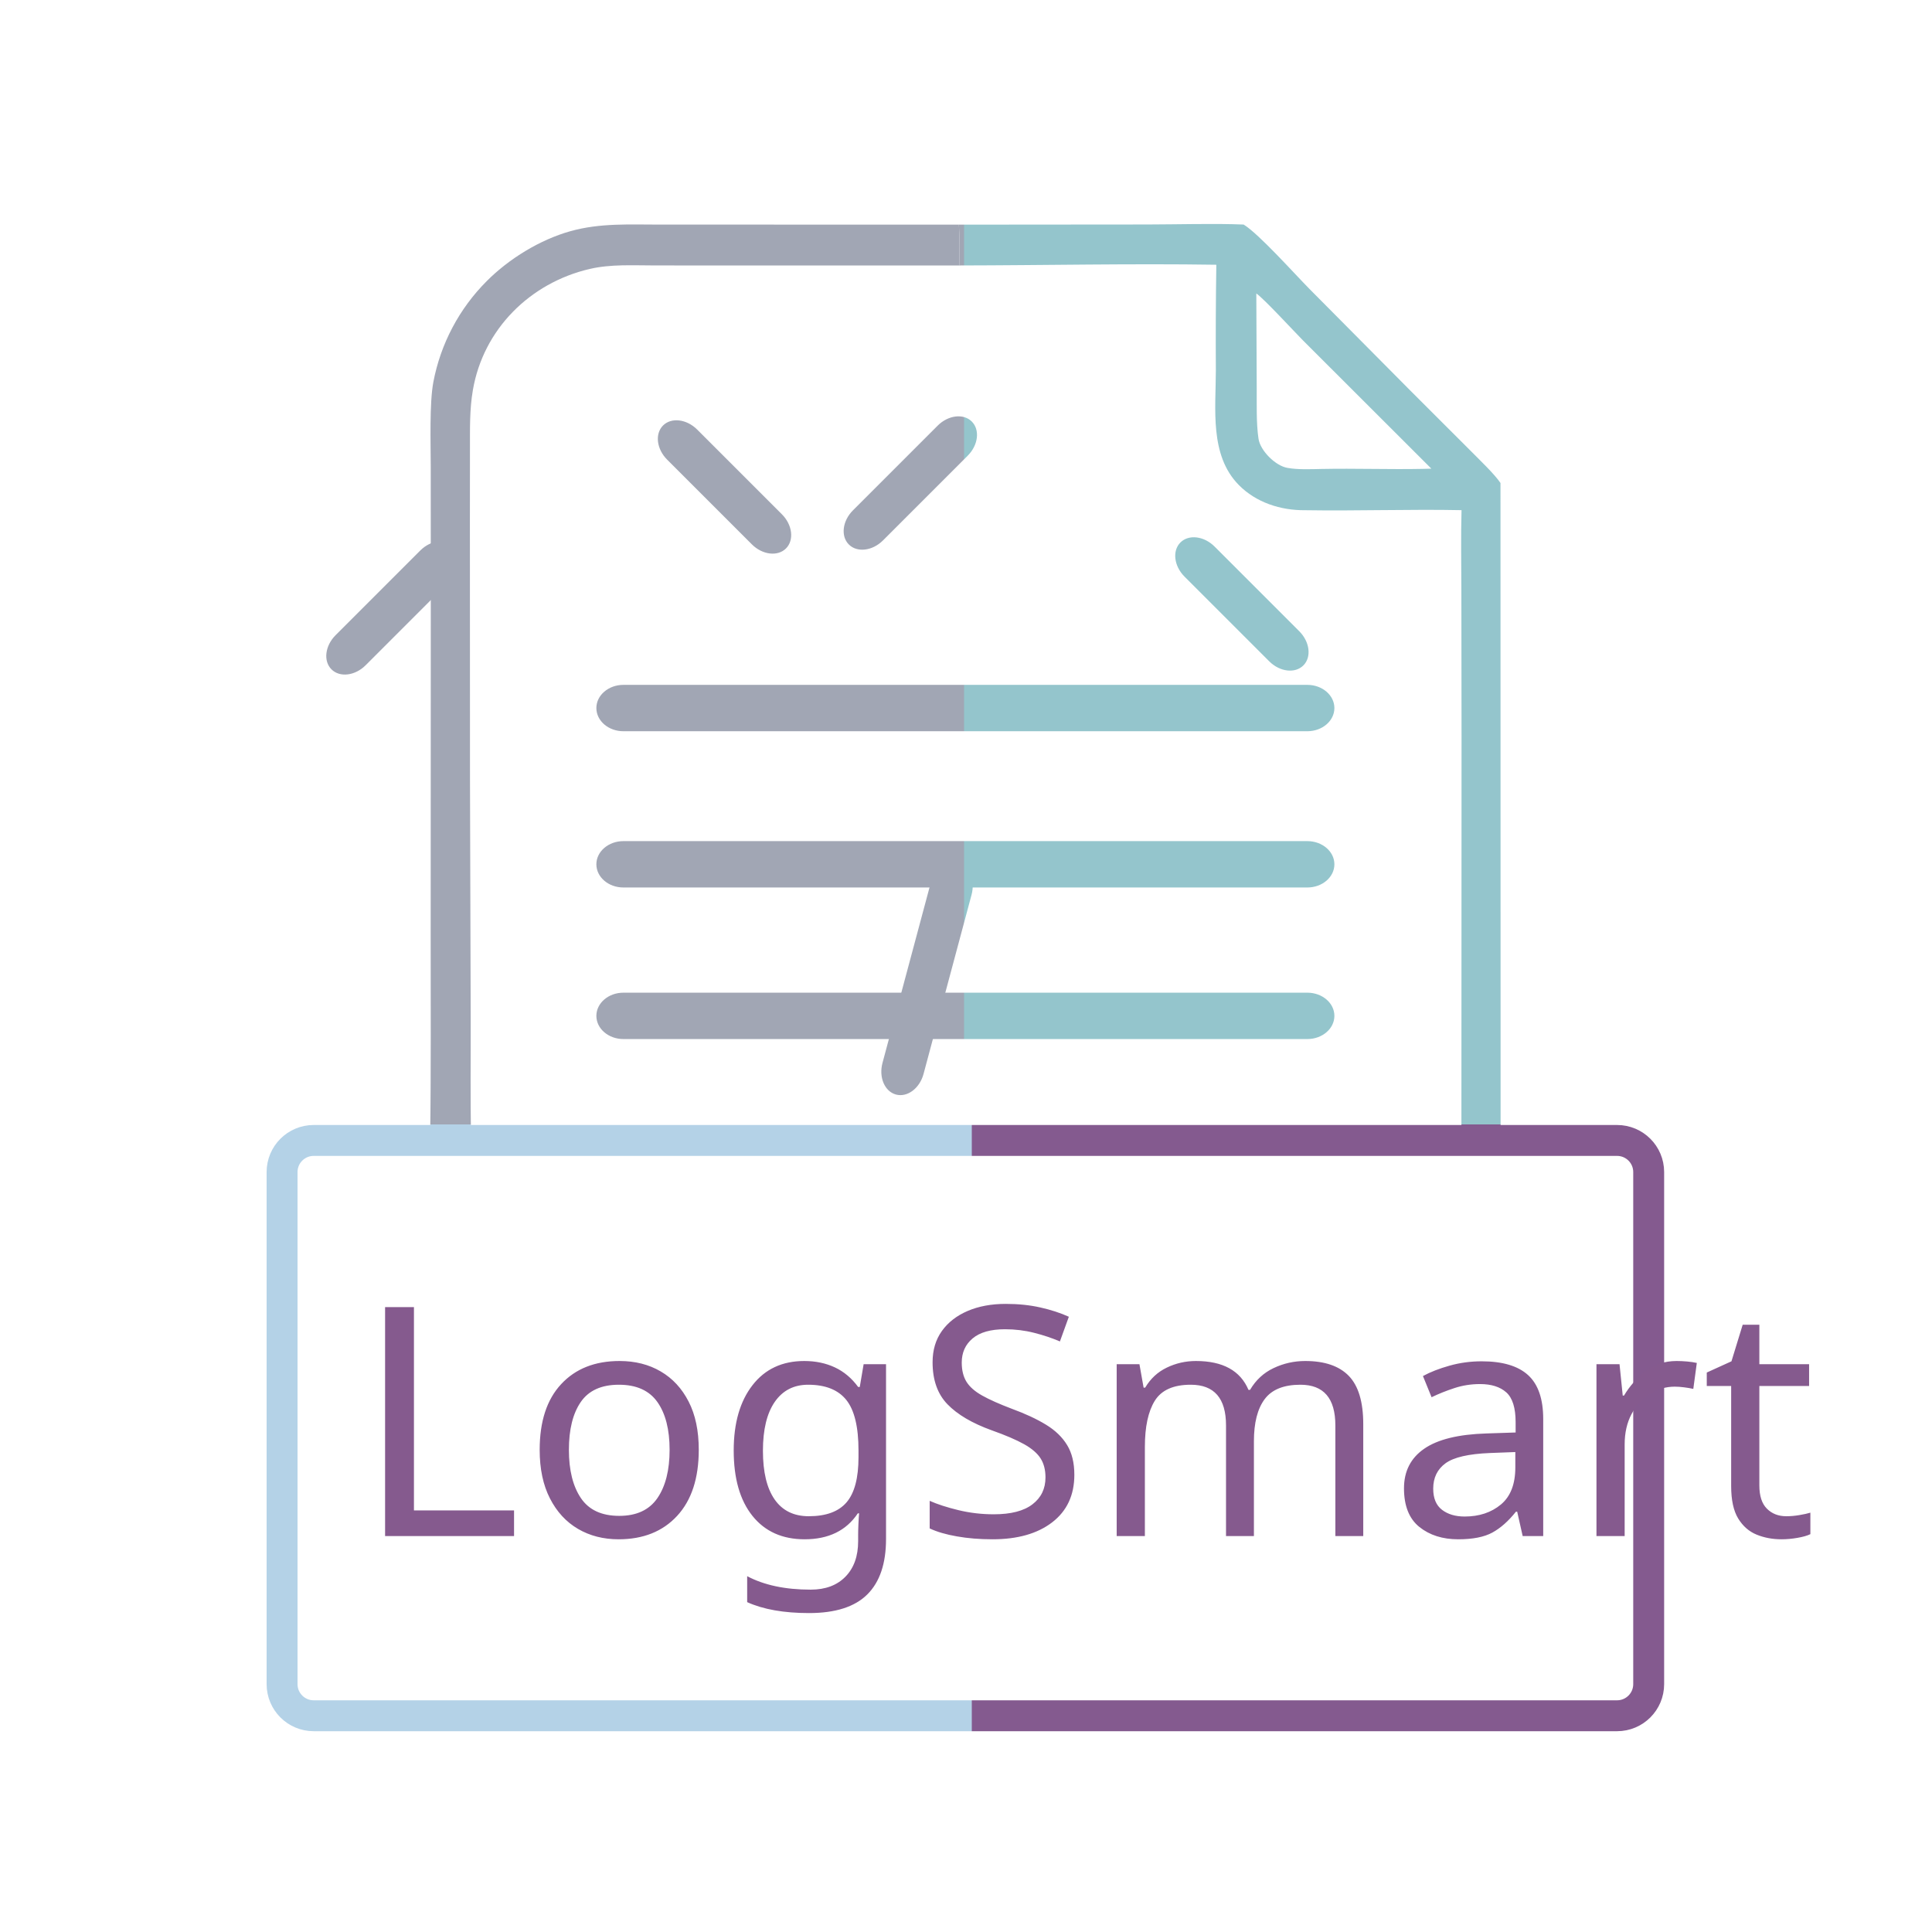
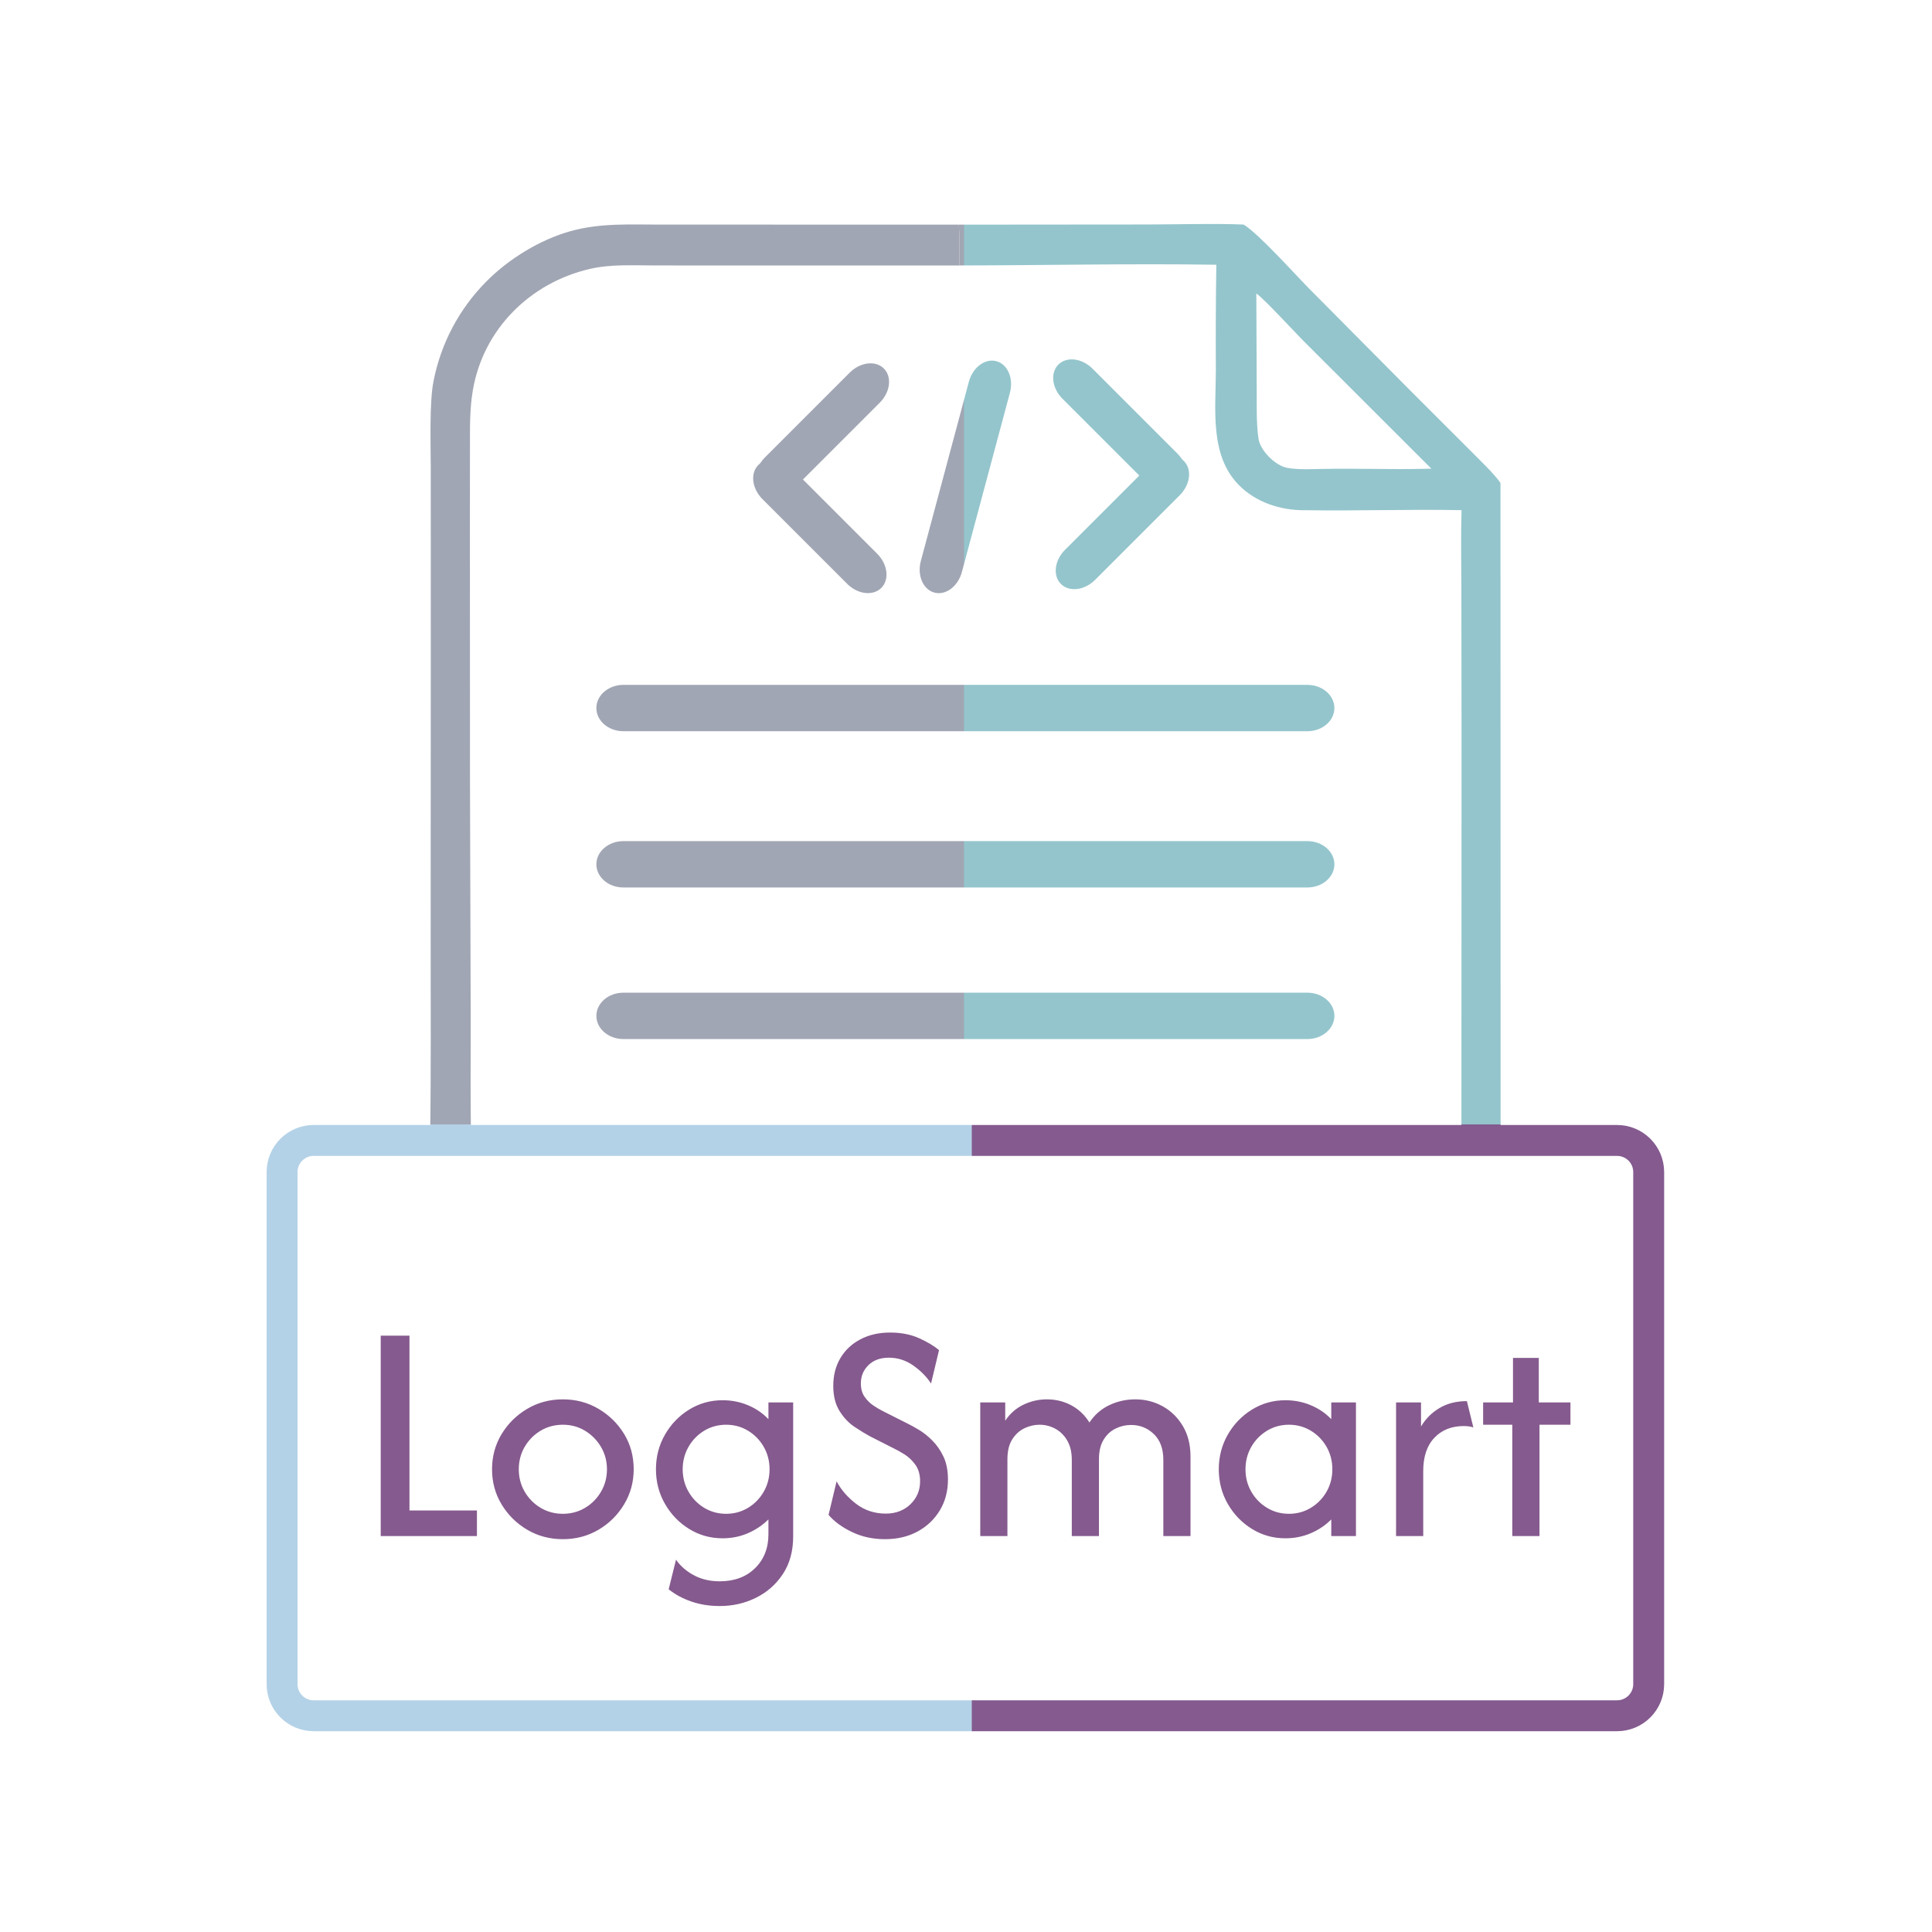
- <svg xmlns="http://www.w3.org/2000/svg" xmlns:ns1="https://boxy-svg.com" viewBox="0 0 500 500">
+ <svg xmlns="http://www.w3.org/2000/svg" viewBox="0 0 500 500">
  <defs>
-     <style>
-       @font-face {
-         font-family: 'Afacad';
-         src: url('/fonts/Afacad.woff2') format('woff2');
-       }
-     </style>
-     <ns1:export>
-       <ns1:file format="svg" normalization="web-secure-static" />
-     </ns1:export>
    <mask id="mask-0">
      <g transform="matrix(0.27269, 0, 0, 0.27269, 118.6037, 180.147)" style="">
        <path d="M 473.262 -452.93 L 651.973 -453.08 C 679.673 -453.1 716.283 -454.2 743.473 -453.02 C 757.633 -444.52 791.913 -406.15 805.793 -392.11 L 902.613 -294.55 L 959.863 -237.35 C 967.363 -229.75 981.733 -216.05 987.283 -207.74 L 987.383 412.456 C 975.273 411.826 962.323 412.036 950.193 412.236 L 950.323 33.301 L 950.153 -105.56 C 950.123 -130.56 949.593 -157.18 950.303 -181.96 C 901.233 -182.95 850.873 -181.11 801.613 -181.91 C 778.623 -181.72 755.293 -189.18 738.853 -205.91 C 711.043 -234.22 717.113 -278.14 717.143 -314.67 C 716.943 -348.07 717.083 -381.47 717.593 -414.87 C 637.533 -416.11 553.953 -414.32 473.634 -414.19 C 473.904 -426.09 474.111 -441.09 473.262 -452.93 Z M 921.653 -221.36 L 799.793 -343.1 C 791.853 -351.09 762.443 -383.03 755.543 -387.61 L 755.933 -297.91 C 756.033 -282.81 755.403 -264.54 757.623 -249.73 C 759.333 -238.32 773.803 -223.96 785.153 -222.07 C 795.003 -220.28 807.243 -220.86 817.453 -221.06 C 849.413 -221.71 881.633 -220.49 913.563 -221.14 C 916.263 -221.19 918.963 -221.27 921.653 -221.36 Z" style="stroke-width: 1; fill: rgb(255, 255, 255);" />
        <path d="M -28.528 412.606 C -27.642 349.696 -28.078 285.538 -28.036 222.531 L -27.925 -96.083 L -27.975 -223.3 C -27.996 -245.48 -29.277 -283.59 -25.482 -303.6 C -18.592 -339.88 -0.938 -373.26 25.184 -399.37 C 46.221 -420.51 75.7 -438.65 104.594 -446.73 C 132.734 -454.61 160.908 -452.97 189.919 -452.97 L 258.22 -452.98 L 473.262 -452.93 C 474.111 -441.09 473.904 -426.09 473.634 -414.19 L 248.304 -414.16 L 184.45 -414.21 C 164.129 -414.22 142.754 -415.52 122.902 -410.89 C 66.283 -397.68 21.929 -353.76 12.007 -295.89 C 8.804 -277.3 9.303 -258.84 9.249 -240.11 L 9.194 -171.19 L 9.281 73.303 L 9.947 300.938 C 10.064 337.246 9.485 376.146 10.327 412.226 C -2.424 412.096 -15.734 412.446 -28.528 412.606 Z" style="stroke-width: 1; fill: rgb(255, 255, 255);" />
        <rect x="129.215" y="-16.15" width="700.429" height="44.006" style="fill: rgb(255, 255, 255);" rx="25.67" ry="25.67" />
        <rect x="129.215" y="132.144" width="700.429" height="44.006" style="stroke-width: 1; fill: rgb(255, 255, 255);" rx="25.67" ry="25.67" />
        <rect x="129.215" y="275.987" width="700.429" height="44.006" style="stroke-width: 1; fill: rgb(255, 255, 255);" rx="25.67" ry="25.67" />
-         <rect x="87.293" y="-244.4" width="227.364" height="40.339" style="stroke-width: 1; transform-box: fill-box; transform-origin: 50% 50%; fill: rgb(255, 255, 255);" rx="25.67" ry="25.67" transform="matrix(-0.258819, 0.965926, -0.965926, -0.258819, 278.4528, 10.69527)" />
-         <rect x="63.358" y="-244.4" width="165.023" height="40.339" style="stroke-width: 1; transform-origin: 145.87px -224.231px; fill: rgb(255, 255, 255);" rx="25.67" ry="25.67" transform="matrix(0.707107, -0.707107, 0.707107, 0.707107, 482.5931, 53.98389)" />
-         <rect x="63.358" y="-244.4" width="165.023" height="40.339" style="stroke-width: 1; transform-origin: 145.87px -224.231px; fill: rgb(255, 255, 255);" rx="25.67" ry="25.67" transform="matrix(0.707107, 0.707107, -0.707107, 0.707107, 480.1647, -37.54318)" />
-         <rect x="63.358" y="-244.4" width="165.023" height="40.339" style="stroke-width: 1; transform-origin: 145.87px -224.231px; fill: rgb(255, 255, 255);" rx="25.67" ry="25.67" transform="matrix(-0.707107, -0.707107, -0.707107, 0.707107, 195.4295, 57.72548)" />
-         <rect x="63.358" y="-244.4" width="165.023" height="40.339" style="stroke-width: 1; transform-origin: 145.87px -224.231px; fill: rgb(255, 255, 255);" rx="25.67" ry="25.67" transform="matrix(-0.707107, 0.707107, 0.707107, 0.707107, 197.858, -33.80121)" />
+         <rect x="87.293" y="-244.4" width="227.364" height="40.339" style="stroke-width: 1; fill: rgb(255, 255, 255);" rx="25.67" ry="25.67" transform="matrix(-0.258819, 0.965926, -0.965926, -0.258819, 314.8539, -465.6973)" />
+         <rect x="63.358" y="-244.4" width="165.023" height="40.339" style="stroke-width: 1; fill: rgb(255, 255, 255);" rx="25.67" ry="25.67" transform="matrix(0.707107, -0.707107, 0.707107, 0.707107, 683.8727, 91.45389)" />
+         <rect x="63.358" y="-244.4" width="165.023" height="40.339" style="stroke-width: 1; fill: rgb(255, 255, 255);" rx="25.67" ry="25.67" transform="matrix(0.707107, 0.707107, -0.707107, 0.707107, 364.3337, -206.3646)" />
+         <rect x="63.358" y="-244.4" width="165.023" height="40.339" style="stroke-width: 1; fill: rgb(255, 255, 255);" rx="25.67" ry="25.67" transform="matrix(-0.707107, -0.707107, -0.707107, 0.707107, 285.8899, 95.19549)" />
+         <rect x="63.358" y="-244.4" width="165.023" height="40.339" style="stroke-width: 1; fill: rgb(255, 255, 255);" rx="25.67" ry="25.67" transform="matrix(-0.707107, 0.707107, 0.707107, 0.707107, 605.429, -202.6226)" />
        <rect style="fill-rule: nonzero; stroke: rgb(255, 255, 255); fill: none; stroke-width: 29.337px;" x="-169.07" y="416.222" width="1297" height="546.001" rx="30" ry="30" />
      </g>
    </mask>
  </defs>
  <g style="mask: url(&quot;#mask-0&quot;);" transform="matrix(1, 0, 0, 1, 0.5, 1.5)">
    <rect width="251" height="292" style="fill: rgb(161, 166, 180);" />
    <rect width="250" height="291.6" style="stroke-width: 1; fill: rgb(148, 197, 204);" x="249" />
    <rect width="250" height="205" style="stroke-width: 1; fill: rgb(132, 90, 143);" y="289.5" x="249" />
    <rect width="251" height="200" style="stroke-width: 1; fill: rgb(180, 210, 231);" y="289.5" />
  </g>
-   <text style="fill: rgb(133, 90, 142); font-family: Afacad; font-size: 83px; font-weight: 443; white-space: pre;" x="91.614" y="397.538">LogSmart</text>
+   <path d="M 98.53 397.54 L 98.53 345.66 L 105.97 345.66 L 105.97 390.91 L 123.43 390.91 L 123.43 397.54 Z M 145.67 398.34 Q 140.6 398.34 136.45 395.9 Q 132.3 393.45 129.82 389.35 Q 127.34 385.26 127.34 380.25 Q 127.34 375.23 129.82 371.14 Q 132.3 367.05 136.45 364.6 Q 140.6 362.15 145.67 362.15 Q 150.74 362.15 154.89 364.6 Q 159.04 367.05 161.52 371.11 Q 164 375.17 164 380.25 Q 164 385.2 161.52 389.32 Q 159.04 393.45 154.89 395.9 Q 150.74 398.34 145.67 398.34 Z M 145.67 391.77 Q 148.84 391.77 151.43 390.22 Q 154.03 388.66 155.55 386.04 Q 157.08 383.42 157.08 380.25 Q 157.08 377.08 155.53 374.45 Q 153.97 371.83 151.4 370.27 Q 148.84 368.72 145.67 368.72 Q 142.5 368.72 139.9 370.27 Q 137.31 371.83 135.78 374.45 Q 134.26 377.08 134.26 380.25 Q 134.26 383.42 135.78 386.04 Q 137.31 388.66 139.9 390.22 Q 142.5 391.77 145.67 391.77 Z M 186.3 415.64 Q 182.27 415.64 178.93 414.48 Q 175.58 413.33 173.05 411.31 L 174.95 403.65 Q 176.68 406.13 179.59 407.68 Q 182.5 409.24 186.25 409.24 Q 191.95 409.24 195.41 405.84 Q 198.87 402.44 198.87 397.08 L 198.87 393.22 Q 196.62 395.46 193.57 396.79 Q 190.51 398.11 187 398.11 Q 182.27 398.11 178.35 395.69 Q 174.43 393.27 172.1 389.21 Q 169.76 385.15 169.76 380.25 Q 169.76 375.35 172.1 371.28 Q 174.43 367.22 178.35 364.8 Q 182.27 362.38 187 362.38 Q 190.51 362.38 193.6 363.68 Q 196.68 364.97 198.87 367.28 L 198.87 362.95 L 205.27 362.95 L 205.27 397.65 Q 205.27 403.3 202.62 407.34 Q 199.96 411.37 195.64 413.5 Q 191.32 415.64 186.3 415.64 Z M 187.92 391.77 Q 191.03 391.77 193.6 390.22 Q 196.16 388.66 197.66 386.04 Q 199.16 383.42 199.16 380.25 Q 199.16 377.08 197.66 374.45 Q 196.16 371.83 193.6 370.27 Q 191.03 368.72 187.92 368.72 Q 184.81 368.72 182.24 370.27 Q 179.68 371.83 178.18 374.45 Q 176.68 377.08 176.68 380.25 Q 176.68 383.42 178.18 386.04 Q 179.68 388.66 182.24 390.22 Q 184.81 391.77 187.92 391.77 Z M 229.02 398.34 Q 224.35 398.34 220.52 396.5 Q 216.68 394.66 214.43 392.06 L 216.51 383.36 Q 218.24 386.64 221.55 389.18 Q 224.87 391.72 229.25 391.72 Q 233.11 391.72 235.62 389.3 Q 238.12 386.87 238.12 383.36 Q 238.12 380.77 236.89 379.06 Q 235.65 377.36 234.06 376.38 Q 232.48 375.4 231.5 374.94 L 225.16 371.72 Q 223.43 370.79 221.18 369.29 Q 218.93 367.8 217.29 365.2 Q 215.65 362.61 215.65 358.63 Q 215.65 354.6 217.49 351.48 Q 219.33 348.37 222.68 346.61 Q 226.02 344.86 230.34 344.86 Q 234.61 344.86 237.87 346.33 Q 241.12 347.8 243.02 349.41 L 240.95 358.06 Q 239.33 355.52 236.42 353.44 Q 233.51 351.37 230.05 351.37 Q 226.71 351.37 224.75 353.3 Q 222.79 355.23 222.79 358 Q 222.79 360.13 223.77 361.51 Q 224.75 362.9 226.05 363.76 Q 227.35 364.63 228.38 365.14 L 234.78 368.37 Q 235.99 368.95 237.78 370.02 Q 239.57 371.08 241.29 372.81 Q 243.02 374.54 244.18 376.99 Q 245.33 379.44 245.33 382.9 Q 245.33 387.39 243.23 390.88 Q 241.12 394.37 237.46 396.36 Q 233.8 398.34 229.02 398.34 Z M 253.69 397.54 L 253.69 362.95 L 260.15 362.95 L 260.15 367.68 Q 261.99 364.91 264.87 363.53 Q 267.76 362.15 270.93 362.15 Q 274.38 362.15 277.27 363.7 Q 280.15 365.26 281.94 368.14 Q 283.95 365.14 287.09 363.65 Q 290.24 362.15 293.81 362.15 Q 297.67 362.15 300.93 363.96 Q 304.18 365.78 306.14 369.09 Q 308.1 372.41 308.1 376.9 L 308.1 397.54 L 301.07 397.54 L 301.07 377.83 Q 301.07 373.5 298.62 371.14 Q 296.17 368.78 292.71 368.78 Q 290.64 368.78 288.74 369.7 Q 286.83 370.62 285.62 372.58 Q 284.41 374.54 284.41 377.65 L 284.41 397.54 L 277.38 397.54 L 277.38 377.83 Q 277.38 374.83 276.2 372.81 Q 275.02 370.79 273.12 369.76 Q 271.21 368.72 269.02 368.72 Q 267.01 368.72 265.1 369.64 Q 263.2 370.56 261.96 372.52 Q 260.72 374.48 260.72 377.65 L 260.72 397.54 Z M 332.65 398.11 Q 327.93 398.11 324.01 395.69 Q 320.09 393.27 317.75 389.21 Q 315.42 385.15 315.42 380.25 Q 315.42 375.35 317.75 371.28 Q 320.09 367.22 324.01 364.8 Q 327.93 362.38 332.65 362.38 Q 336.17 362.38 339.25 363.68 Q 342.34 364.97 344.53 367.28 L 344.53 362.95 L 350.92 362.95 L 350.92 397.54 L 344.53 397.54 L 344.53 393.22 Q 342.34 395.46 339.25 396.79 Q 336.17 398.11 332.65 398.11 Z M 333.57 391.77 Q 336.69 391.77 339.25 390.22 Q 341.82 388.66 343.32 386.04 Q 344.81 383.42 344.81 380.25 Q 344.81 377.08 343.32 374.45 Q 341.82 371.83 339.25 370.27 Q 336.69 368.72 333.57 368.72 Q 330.46 368.72 327.9 370.27 Q 325.33 371.83 323.83 374.45 Q 322.33 377.08 322.33 380.25 Q 322.33 383.42 323.83 386.04 Q 325.33 388.66 327.9 390.22 Q 330.46 391.77 333.57 391.77 Z M 361.3 397.54 L 361.3 362.95 L 367.76 362.95 L 367.76 369.18 Q 369.54 366.18 372.54 364.4 Q 375.54 362.61 379.63 362.61 L 381.3 369.41 Q 380.21 369.06 378.82 369.06 Q 374.1 369.06 371.22 372.09 Q 368.33 375.12 368.33 380.71 L 368.33 397.54 Z M 391.38 397.54 L 391.38 368.72 L 383.83 368.72 L 383.83 362.95 L 391.56 362.95 L 391.56 351.43 L 398.24 351.43 L 398.24 362.95 L 406.43 362.95 L 406.43 368.72 L 398.42 368.72 L 398.42 397.54 Z" style="fill: rgb(133, 90, 142); text-wrap-mode: nowrap;" />
</svg>
